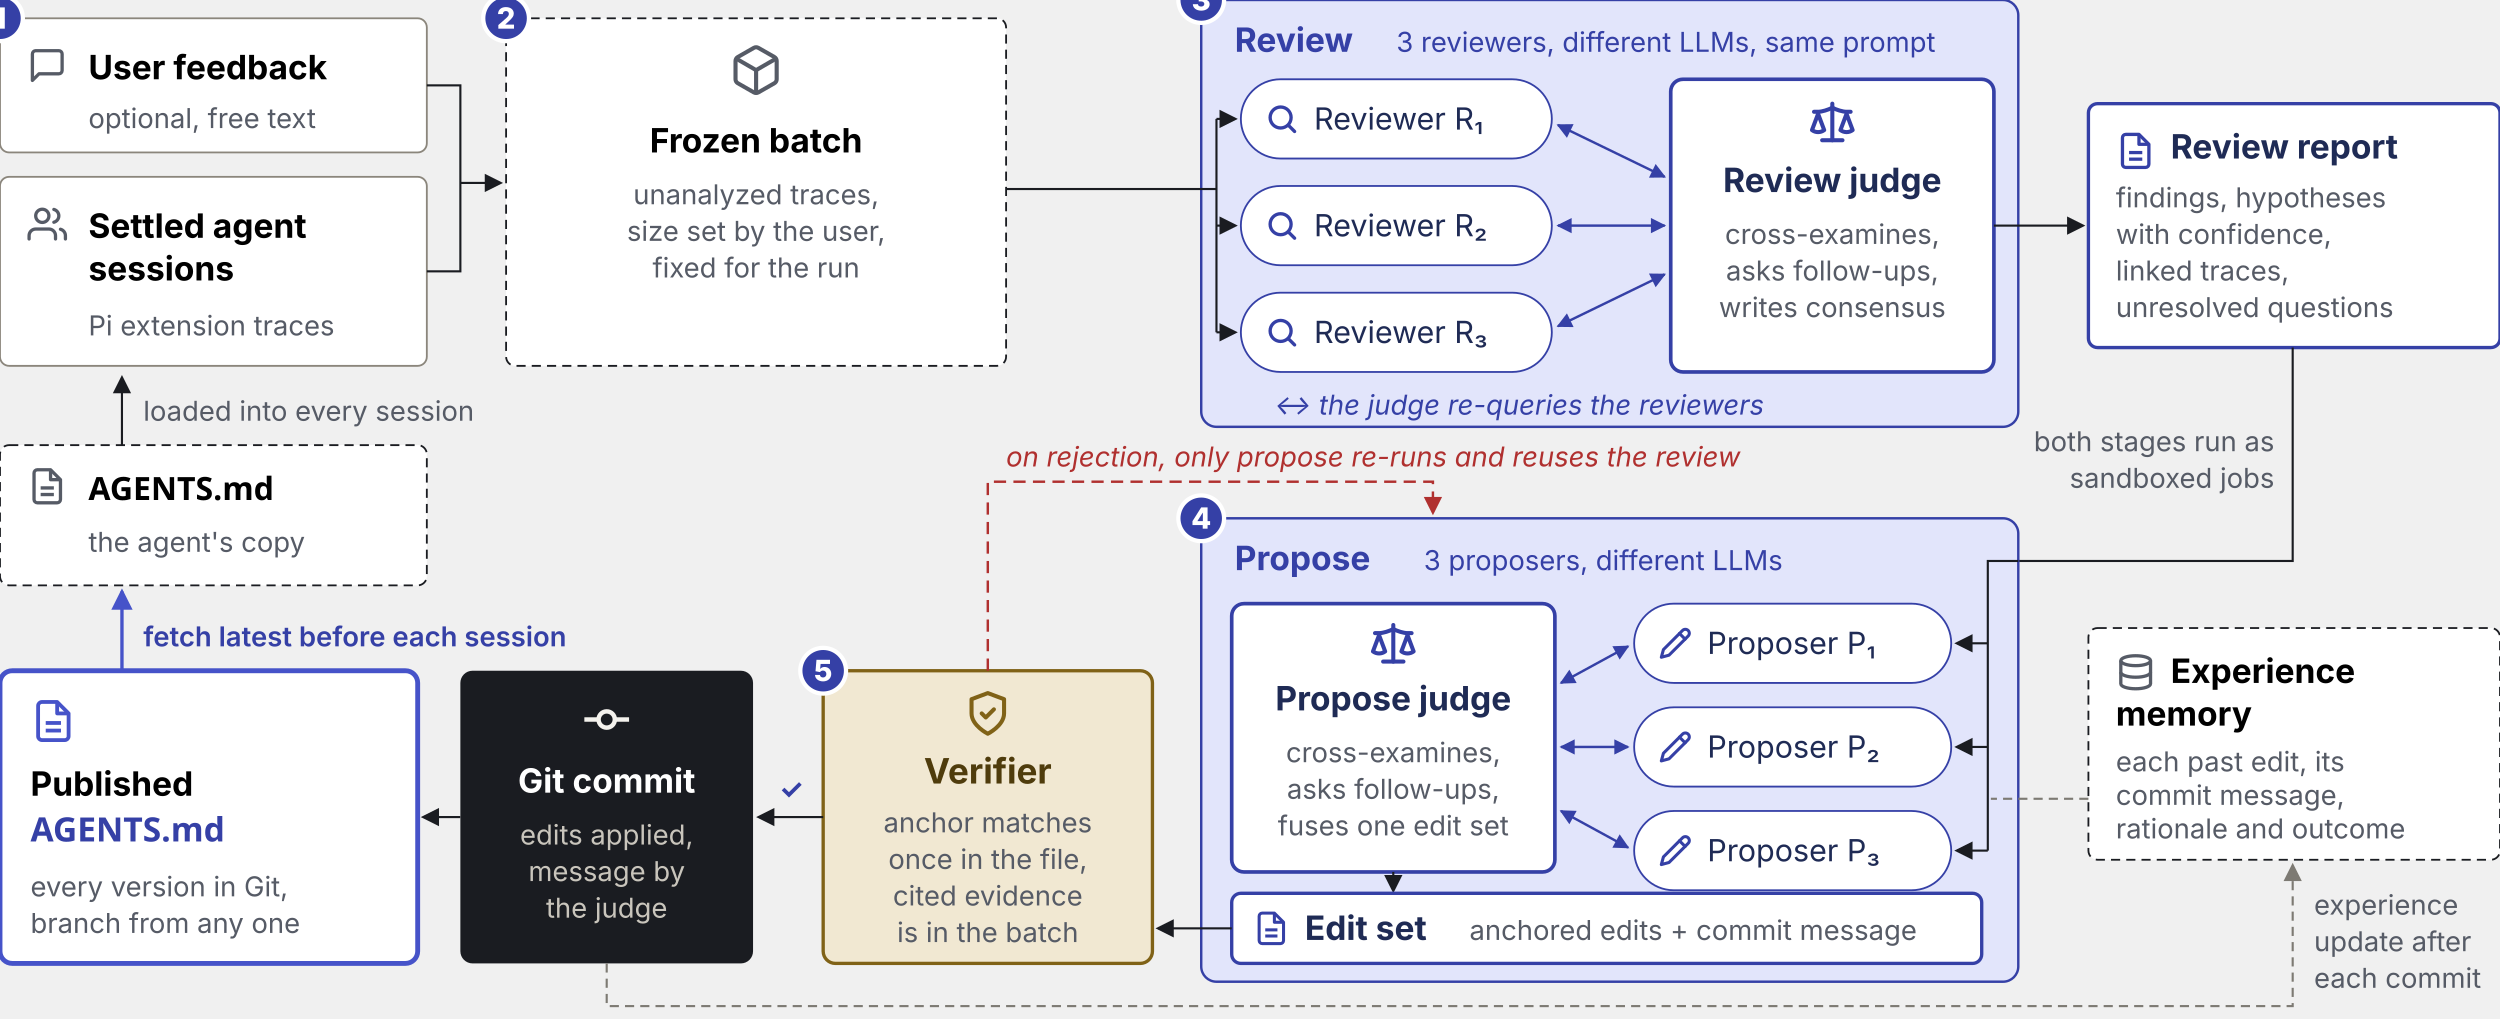
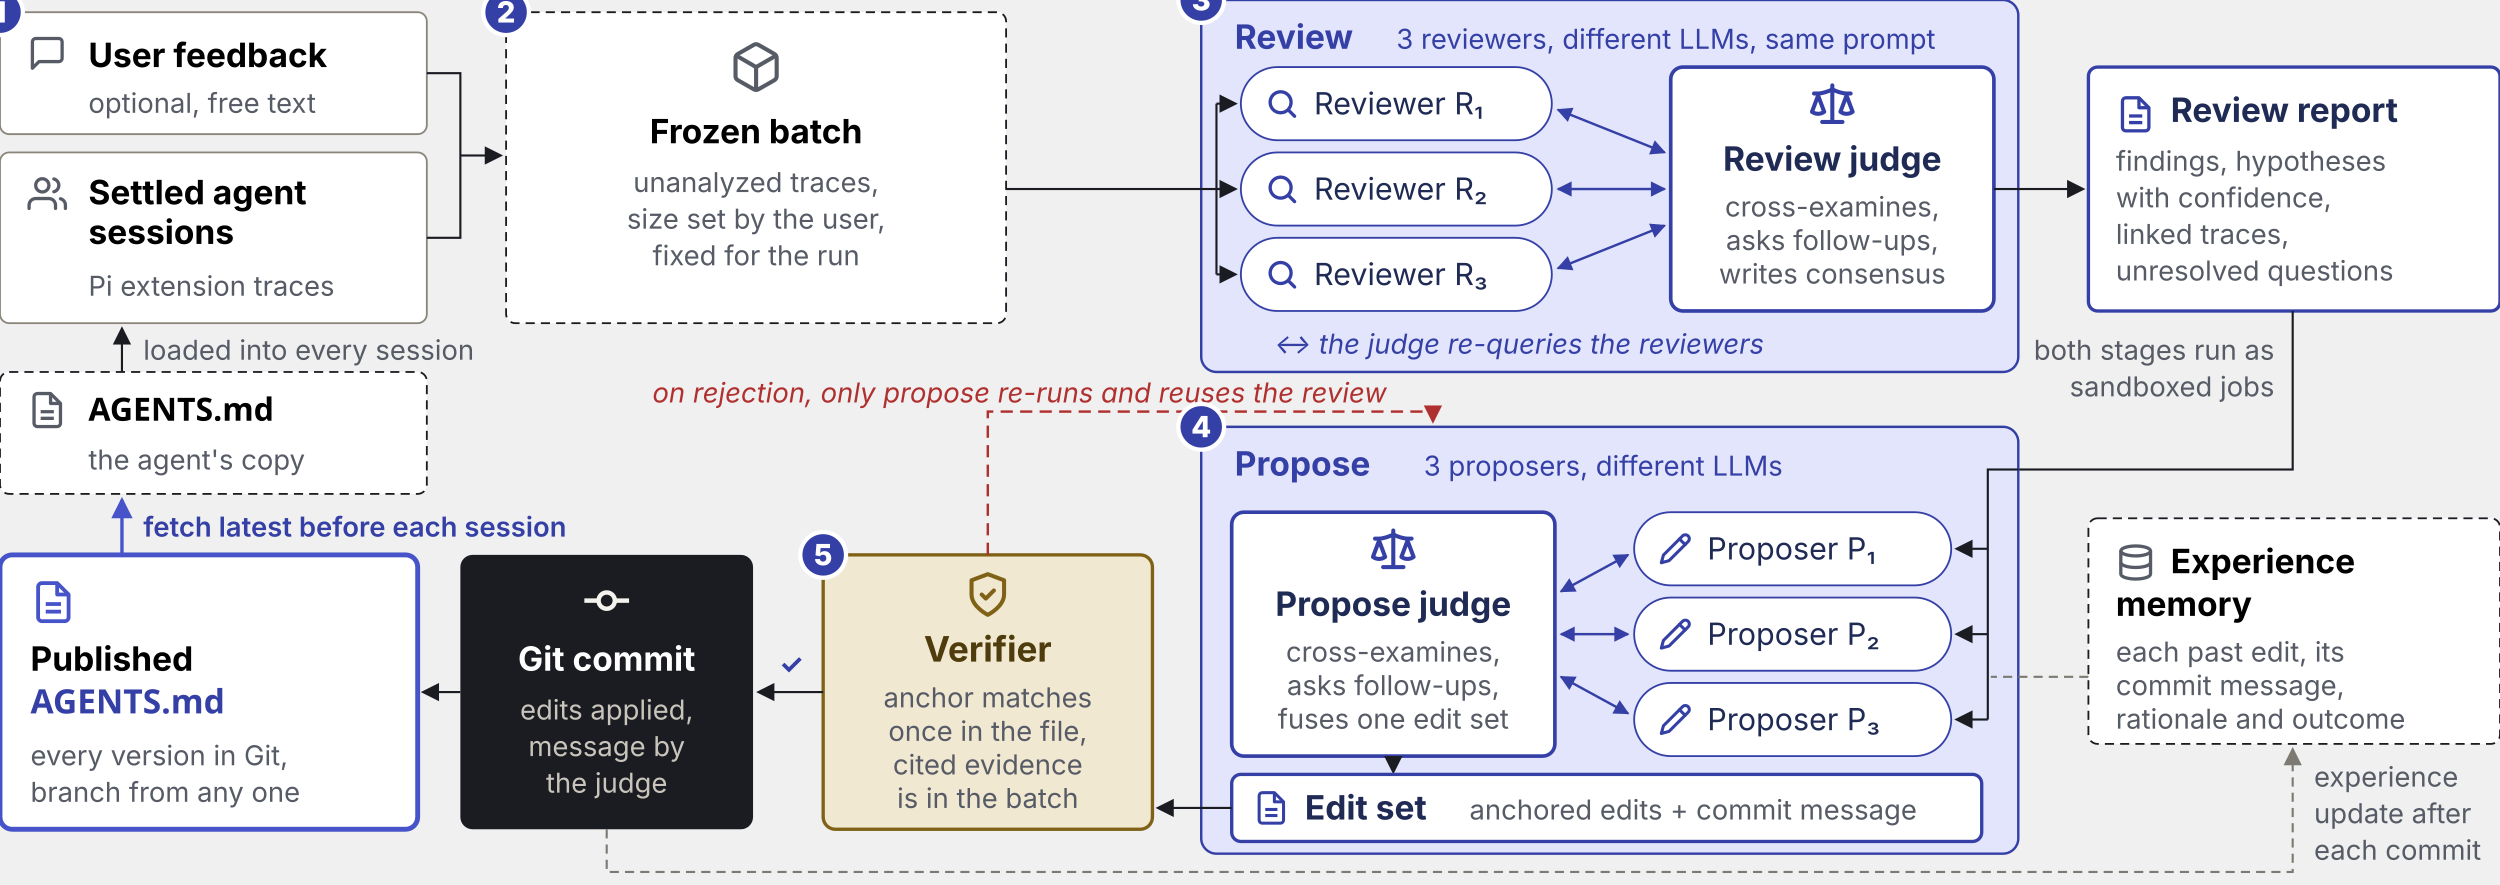
- <svg viewBox="0 0 820 334" font-family="Inter" aria-label="Hone architecture">
+ <svg viewBox="0 0 820 290" font-family="Inter" aria-label="Hone architecture">
  <defs>
    <marker id="a-ink" markerWidth="6" markerHeight="6" refX="5" refY="3" orient="auto" markerUnits="userSpaceOnUse" viewBox="0 0 6 6">
      <path d="M0,0 L6,3 L0,6 z" fill="#1a1c21" />
    </marker>
    <marker id="a-rev" markerWidth="5" markerHeight="5" refX="4.5" refY="2.5" orient="auto-start-reverse" markerUnits="userSpaceOnUse" viewBox="0 0 5 5">
      <path d="M0,0 L5,2.5 L0,5 z" fill="#3540a6" />
    </marker>
    <marker id="a-pro" markerWidth="5" markerHeight="5" refX="4.5" refY="2.5" orient="auto-start-reverse" markerUnits="userSpaceOnUse" viewBox="0 0 5 5">
      <path d="M0,0 L5,2.5 L0,5 z" fill="#3540a6" />
    </marker>
    <marker id="a-gray" markerWidth="6" markerHeight="6" refX="5" refY="3" orient="auto" markerUnits="userSpaceOnUse" viewBox="0 0 6 6">
      <path d="M0,0 L6,3 L0,6 z" fill="#7d7a73" />
    </marker>
    <marker id="a-rej" markerWidth="6" markerHeight="6" refX="5" refY="3" orient="auto" markerUnits="userSpaceOnUse" viewBox="0 0 6 6">
      <path d="M0,0 L6,3 L0,6 z" fill="#b0302f" />
    </marker>
    <marker id="a-acc" markerWidth="7" markerHeight="7" refX="6" refY="3.5" orient="auto" markerUnits="userSpaceOnUse" viewBox="0 0 7 7">
      <path d="M0,0 L7,3.5 L0,7 z" fill="#4653c9" />
    </marker>
    <symbol id="i-msg" viewBox="0 0 24 24">
      <path d="M21 15a2 2 0 0 1-2 2H7l-4 4V5a2 2 0 0 1 2-2h14a2 2 0 0 1 2 2z" fill="none" stroke="currentColor" stroke-width="2" stroke-linejoin="round" />
    </symbol>
    <symbol id="i-users" viewBox="0 0 24 24">
      <g fill="none" stroke="currentColor" stroke-width="2" stroke-linecap="round">
        <path d="M17 21v-2a4 4 0 0 0-4-4H5a4 4 0 0 0-4 4v2" />
        <circle cx="9" cy="7" r="4" />
        <path d="M23 21v-2a4 4 0 0 0-3-3.87" />
        <path d="M16 3.13a4 4 0 0 1 0 7.75" />
      </g>
    </symbol>
    <symbol id="i-pkg" viewBox="0 0 24 24">
      <g fill="none" stroke="currentColor" stroke-width="1.8" stroke-linejoin="round">
        <path d="M21 16V8a2 2 0 0 0-1-1.73l-7-4a2 2 0 0 0-2 0l-7 4A2 2 0 0 0 3 8v8a2 2 0 0 0 1 1.73l7 4a2 2 0 0 0 2 0l7-4A2 2 0 0 0 21 16z" />
        <polyline points="3.27 6.96 12 12.01 20.73 6.96" />
        <line x1="12" y1="22.08" x2="12" y2="12" />
      </g>
    </symbol>
    <symbol id="i-file" viewBox="0 0 24 24">
      <g fill="none" stroke="currentColor" stroke-width="2" stroke-linejoin="round">
        <path d="M14 2H6a2 2 0 0 0-2 2v16a2 2 0 0 0 2 2h12a2 2 0 0 0 2-2V8z" />
        <polyline points="14 2 14 8 20 8" />
        <line x1="16" y1="13" x2="8" y2="13" />
        <line x1="16" y1="17" x2="8" y2="17" />
      </g>
    </symbol>
    <symbol id="i-db" viewBox="0 0 24 24">
      <g fill="none" stroke="currentColor" stroke-width="2">
        <ellipse cx="12" cy="5" rx="9" ry="3" />
        <path d="M3 5v14c0 1.66 4.03 3 9 3s9-1.34 9-3V5" />
        <path d="M3 12c0 1.66 4.03 3 9 3s9-1.34 9-3" />
      </g>
    </symbol>
    <symbol id="i-search" viewBox="0 0 24 24">
      <g fill="none" stroke="currentColor" stroke-width="2.4" stroke-linecap="round">
        <circle cx="11" cy="11" r="7.5" />
        <line x1="21" y1="21" x2="16.65" y2="16.65" />
      </g>
    </symbol>
    <symbol id="i-scale" viewBox="0 0 24 24">
      <g fill="none" stroke="currentColor" stroke-width="2" stroke-linecap="round" stroke-linejoin="round">
        <path d="m16 16 3-8 3 8c-.87.65-1.920 1-3 1s-2.13-.35-3-1Z" />
        <path d="m2 16 3-8 3 8c-.87.65-1.92 1-3 1s-2.13-.35-3-1Z" />
        <path d="M7 21h10" />
        <path d="M12 3v18" />
        <path d="M3 7h2c2 0 5-1 7-2 2 1 5 2 7 2h2" />
      </g>
    </symbol>
    <symbol id="i-pen" viewBox="0 0 24 24">
      <g fill="none" stroke="currentColor" stroke-width="2.2" stroke-linecap="round" stroke-linejoin="round">
        <path d="M17 3a2.85 2.83 0 1 1 4 4L7.5 20.5 2 22l1.5-5.5Z" />
        <path d="m15 5 4 4" />
      </g>
    </symbol>
    <symbol id="i-shield" viewBox="0 0 24 24">
      <g fill="none" stroke="currentColor" stroke-width="2" stroke-linecap="round" stroke-linejoin="round">
        <path d="M12 22s8-4 8-10V5l-8-3-8 3v7c0 6 8 10 8 10z" />
        <path d="m9 12 2 2 4-4" />
      </g>
    </symbol>
    <symbol id="i-git" viewBox="0 0 24 24">
      <g fill="none" stroke="currentColor" stroke-width="2.2">
        <circle cx="12" cy="12" r="4" />
        <line x1="1" y1="12" x2="8" y2="12" />
        <line x1="16" y1="12" x2="23" y2="12" />
      </g>
    </symbol>
    <symbol id="i-code" viewBox="0 0 24 24">
      <g fill="none" stroke="currentColor" stroke-width="2.2" stroke-linecap="round" stroke-linejoin="round">
        <polyline points="16 18 22 12 16 6" />
        <polyline points="8 6 2 12 8 18" />
      </g>
    </symbol>
    <g id="stg">
      <circle r="7.5" fill="#3540a6" stroke="#ffffff" stroke-width="1.4" />
    </g>
  </defs>
-   <rect x="0" y="6" width="140" height="44" rx="3" fill="#ffffff" stroke="#8b867c" stroke-width="0.6" />
-   <use href="#i-msg" x="9" y="15" width="13" height="13" style="color:#565b66" />
-   <text x="29" y="26" font-size="11" font-weight="700">User feedback</text>
-   <text x="29" y="42" font-size="9" fill="#565b66">optional, free text</text>
-   <rect x="0" y="58" width="140" height="62" rx="3" fill="#ffffff" stroke="#8b867c" stroke-width="0.6" />
-   <use href="#i-users" x="9" y="67" width="13" height="13" style="color:#565b66" />
-   <text x="29" y="78" font-size="11" font-weight="700">Settled agent</text>
-   <text x="29" y="92" font-size="11" font-weight="700">sessions</text>
-   <text x="29" y="110" font-size="9" fill="#565b66">Pi extension traces</text>
-   <path d="M140 28 H151 V89 H140" fill="none" stroke="#1a1c21" stroke-width="0.7" />
-   <line x1="151" y1="60" x2="164" y2="60" stroke="#1a1c21" stroke-width="0.7" marker-end="url(#a-ink)" />
-   <rect x="166" y="6" width="164" height="114" rx="3" fill="#ffffff" stroke="#1a1c21" stroke-width="0.6" stroke-dasharray="3 2" />
-   <use href="#i-pkg" x="239" y="14" width="18" height="18" style="color:#565b66" />
-   <text x="248" y="50" font-size="11" font-weight="700" text-anchor="middle">Frozen batch</text>
-   <text x="248" y="67" font-size="9" fill="#565b66" text-anchor="middle">unanalyzed traces,</text>
-   <text x="248" y="79" font-size="9" fill="#565b66" text-anchor="middle">size set by the user,</text>
-   <text x="248" y="91" font-size="9" fill="#565b66" text-anchor="middle">fixed for the run</text>
-   <rect x="394" y="0" width="268" height="140" rx="5" fill="#e2e5fb" stroke="#3540a6" stroke-width="0.8" />
-   <text x="405" y="17" font-size="11" font-weight="700" fill="#3540a6">Review</text>
-   <text x="458" y="17" font-size="9" fill="#3540a6">3 reviewers, different LLMs, same prompt</text>
+   <rect x="0" y="4" width="140" height="40" rx="3" fill="#ffffff" stroke="#8b867c" stroke-width="0.6" />
+   <use href="#i-msg" x="9" y="11" width="13" height="13" style="color:#565b66" />
+   <text x="29" y="22" font-size="11" font-weight="700">User feedback</text>
+   <text x="29" y="37" font-size="9" fill="#565b66">optional, free text</text>
+   <rect x="0" y="50" width="140" height="56" rx="3" fill="#ffffff" stroke="#8b867c" stroke-width="0.6" />
+   <use href="#i-users" x="9" y="57" width="13" height="13" style="color:#565b66" />
+   <text x="29" y="67" font-size="11" font-weight="700">Settled agent</text>
+   <text x="29" y="80" font-size="11" font-weight="700">sessions</text>
+   <text x="29" y="97" font-size="9" fill="#565b66">Pi extension traces</text>
+   <path d="M140 24 H151 V78 H140" fill="none" stroke="#1a1c21" stroke-width="0.7" />
+   <line x1="151" y1="51" x2="164" y2="51" stroke="#1a1c21" stroke-width="0.7" marker-end="url(#a-ink)" />
+   <rect x="166" y="4" width="164" height="102" rx="3" fill="#ffffff" stroke="#1a1c21" stroke-width="0.6" stroke-dasharray="3 2" />
+   <use href="#i-pkg" x="239" y="13" width="18" height="18" style="color:#565b66" />
+   <text x="248" y="47" font-size="11" font-weight="700" text-anchor="middle">Frozen batch</text>
+   <text x="248" y="63" font-size="9" fill="#565b66" text-anchor="middle">unanalyzed traces,</text>
+   <text x="248" y="75" font-size="9" fill="#565b66" text-anchor="middle">size set by the user,</text>
+   <text x="248" y="87" font-size="9" fill="#565b66" text-anchor="middle">fixed for the run</text>
+   <rect x="394" y="0" width="268" height="122" rx="5" fill="#e2e5fb" stroke="#3540a6" stroke-width="0.8" />
+   <text x="405" y="16" font-size="11" font-weight="700" fill="#3540a6">Review</text>
+   <text x="458" y="16" font-size="9" fill="#3540a6">3 reviewers, different LLMs, same prompt</text>
  <line x1="330" y1="62" x2="399" y2="62" stroke="#1a1c21" stroke-width="0.7" />
-   <path d="M399 39 V109" fill="none" stroke="#1a1c21" stroke-width="0.7" />
-   <line x1="399" y1="39" x2="405" y2="39" stroke="#1a1c21" stroke-width="0.7" marker-end="url(#a-ink)" />
-   <line x1="399" y1="74" x2="405" y2="74" stroke="#1a1c21" stroke-width="0.7" marker-end="url(#a-ink)" />
-   <line x1="399" y1="109" x2="405" y2="109" stroke="#1a1c21" stroke-width="0.7" marker-end="url(#a-ink)" />
+   <path d="M399 34 V90" fill="none" stroke="#1a1c21" stroke-width="0.7" />
+   <line x1="399" y1="34" x2="405" y2="34" stroke="#1a1c21" stroke-width="0.7" marker-end="url(#a-ink)" />
+   <line x1="399" y1="62" x2="405" y2="62" stroke="#1a1c21" stroke-width="0.7" marker-end="url(#a-ink)" />
+   <line x1="399" y1="90" x2="405" y2="90" stroke="#1a1c21" stroke-width="0.7" marker-end="url(#a-ink)" />
  <g font-size="10">
-     <rect x="407" y="26" width="102" height="26" rx="13" fill="#fff" stroke="#3540a6" stroke-width="0.6" />
-     <use href="#i-search" x="415" y="33.5" width="11" height="11" style="color:#3540a6" />
-     <text x="431" y="42.5" fill="#1f2b55">Reviewer R₁</text>
-     <rect x="407" y="61" width="102" height="26" rx="13" fill="#fff" stroke="#3540a6" stroke-width="0.6" />
-     <use href="#i-search" x="415" y="68.5" width="11" height="11" style="color:#3540a6" />
-     <text x="431" y="77.5" fill="#1f2b55">Reviewer R₂</text>
-     <rect x="407" y="96" width="102" height="26" rx="13" fill="#fff" stroke="#3540a6" stroke-width="0.6" />
-     <use href="#i-search" x="415" y="103.5" width="11" height="11" style="color:#3540a6" />
-     <text x="431" y="112.5" fill="#1f2b55">Reviewer R₃</text>
+     <rect x="407" y="22" width="102" height="24" rx="12" fill="#fff" stroke="#3540a6" stroke-width="0.6" />
+     <use href="#i-search" x="415" y="28.5" width="11" height="11" style="color:#3540a6" />
+     <text x="431" y="37.5" fill="#1f2b55">Reviewer R₁</text>
+     <rect x="407" y="50" width="102" height="24" rx="12" fill="#fff" stroke="#3540a6" stroke-width="0.6" />
+     <use href="#i-search" x="415" y="56.5" width="11" height="11" style="color:#3540a6" />
+     <text x="431" y="65.5" fill="#1f2b55">Reviewer R₂</text>
+     <rect x="407" y="78" width="102" height="24" rx="12" fill="#fff" stroke="#3540a6" stroke-width="0.6" />
+     <use href="#i-search" x="415" y="84.5" width="11" height="11" style="color:#3540a6" />
+     <text x="431" y="93.5" fill="#1f2b55">Reviewer R₃</text>
  </g>
  <g stroke="#3540a6" stroke-width="0.8" fill="none" marker-start="url(#a-rev)" marker-end="url(#a-rev)">
-     <line x1="511" y1="41" x2="546" y2="58" />
-     <line x1="511" y1="74" x2="546" y2="74" />
-     <line x1="511" y1="107" x2="546" y2="90" />
-   </g>
-   <rect x="548" y="26" width="106" height="96" rx="4" fill="#fff" stroke="#3540a6" stroke-width="1.2" />
-   <use href="#i-scale" x="593" y="32" width="16" height="16" style="color:#3540a6" />
-   <text x="601" y="63" font-size="11" font-weight="700" text-anchor="middle" fill="#1f2b55">Review judge</text>
-   <text x="601" y="80" font-size="9" text-anchor="middle" fill="#565b66">cross-examines,</text>
-   <text x="601" y="92" font-size="9" text-anchor="middle" fill="#565b66">asks follow-ups,</text>
-   <text x="601" y="104" font-size="9" text-anchor="middle" fill="#565b66">writes consensus</text>
-   <text x="418" y="136" font-size="9" font-style="italic" fill="#3540a6">↔ the judge re-queries the reviewers</text>
-   <line x1="654" y1="74" x2="683" y2="74" stroke="#1a1c21" stroke-width="0.7" marker-end="url(#a-ink)" />
-   <rect x="685" y="34" width="135" height="80" rx="3" fill="#fff" stroke="#3540a6" stroke-width="1.1" />
-   <use href="#i-file" x="694" y="43" width="13" height="13" style="color:#3540a6" />
-   <text x="712" y="52" font-size="11" font-weight="700" fill="#1f2b55">Review report</text>
-   <text x="694" y="68" font-size="9" fill="#565b66">findings, hypotheses</text>
-   <text x="694" y="80" font-size="9" fill="#565b66">with confidence,</text>
-   <text x="694" y="92" font-size="9" fill="#565b66">linked traces,</text>
-   <text x="694" y="104" font-size="9" fill="#565b66">unresolved questions</text>
-   <text x="746" y="148" font-size="9" fill="#565b66" text-anchor="end">both stages run as</text>
-   <text x="746" y="160" font-size="9" fill="#565b66" text-anchor="end">sandboxed jobs</text>
-   <path d="M752 114 V184 H652 V279" fill="none" stroke="#1a1c21" stroke-width="0.7" />
-   <rect x="394" y="170" width="268" height="152" rx="5" fill="#e2e5fb" stroke="#3540a6" stroke-width="0.8" />
-   <path d="M662 184 H652 V279" fill="none" stroke="#1a1c21" stroke-width="0.7" />
-   <line x1="652" y1="211" x2="642" y2="211" stroke="#1a1c21" stroke-width="0.7" marker-end="url(#a-ink)" />
-   <line x1="652" y1="245" x2="642" y2="245" stroke="#1a1c21" stroke-width="0.7" marker-end="url(#a-ink)" />
-   <line x1="652" y1="279" x2="642" y2="279" stroke="#1a1c21" stroke-width="0.7" marker-end="url(#a-ink)" />
-   <text x="405" y="187" font-size="11" font-weight="700" fill="#3540a6">Propose</text>
-   <text x="467" y="187" font-size="9" fill="#3540a6">3 proposers, different LLMs</text>
+     <line x1="511" y1="36" x2="546" y2="50" />
+     <line x1="511" y1="62" x2="546" y2="62" />
+     <line x1="511" y1="88" x2="546" y2="74" />
+   </g>
+   <rect x="548" y="22" width="106" height="80" rx="4" fill="#fff" stroke="#3540a6" stroke-width="1.2" />
+   <use href="#i-scale" x="593" y="26" width="16" height="16" style="color:#3540a6" />
+   <text x="601" y="56" font-size="11" font-weight="700" text-anchor="middle" fill="#1f2b55">Review judge</text>
+   <text x="601" y="71" font-size="9" text-anchor="middle" fill="#565b66">cross-examines,</text>
+   <text x="601" y="82" font-size="9" text-anchor="middle" fill="#565b66">asks follow-ups,</text>
+   <text x="601" y="93" font-size="9" text-anchor="middle" fill="#565b66">writes consensus</text>
+   <text x="418" y="116" font-size="9" font-style="italic" fill="#3540a6">↔ the judge re-queries the reviewers</text>
+   <line x1="654" y1="62" x2="683" y2="62" stroke="#1a1c21" stroke-width="0.7" marker-end="url(#a-ink)" />
+   <rect x="685" y="22" width="135" height="80" rx="3" fill="#fff" stroke="#3540a6" stroke-width="1.1" />
+   <use href="#i-file" x="694" y="31" width="13" height="13" style="color:#3540a6" />
+   <text x="712" y="40" font-size="11" font-weight="700" fill="#1f2b55">Review report</text>
+   <text x="694" y="56" font-size="9" fill="#565b66">findings, hypotheses</text>
+   <text x="694" y="68" font-size="9" fill="#565b66">with confidence,</text>
+   <text x="694" y="80" font-size="9" fill="#565b66">linked traces,</text>
+   <text x="694" y="92" font-size="9" fill="#565b66">unresolved questions</text>
+   <text x="746" y="118" font-size="9" fill="#565b66" text-anchor="end">both stages run as</text>
+   <text x="746" y="130" font-size="9" fill="#565b66" text-anchor="end">sandboxed jobs</text>
+   <path d="M752 102 V154 H652 V236" fill="none" stroke="#1a1c21" stroke-width="0.7" />
+   <rect x="394" y="140" width="268" height="140" rx="5" fill="#e2e5fb" stroke="#3540a6" stroke-width="0.8" />
+   <path d="M662 154 H652 V236" fill="none" stroke="#1a1c21" stroke-width="0.7" />
+   <line x1="652" y1="180" x2="642" y2="180" stroke="#1a1c21" stroke-width="0.7" marker-end="url(#a-ink)" />
+   <line x1="652" y1="208" x2="642" y2="208" stroke="#1a1c21" stroke-width="0.7" marker-end="url(#a-ink)" />
+   <line x1="652" y1="236" x2="642" y2="236" stroke="#1a1c21" stroke-width="0.7" marker-end="url(#a-ink)" />
+   <text x="405" y="156" font-size="11" font-weight="700" fill="#3540a6">Propose</text>
+   <text x="467" y="156" font-size="9" fill="#3540a6">3 proposers, different LLMs</text>
  <g font-size="10">
-     <rect x="536" y="198" width="104" height="26" rx="13" fill="#fff" stroke="#3540a6" stroke-width="0.6" />
-     <use href="#i-pen" x="544" y="205.5" width="11" height="11" style="color:#3540a6" />
-     <text x="560" y="214.5" fill="#1f2b55">Proposer P₁</text>
-     <rect x="536" y="232" width="104" height="26" rx="13" fill="#fff" stroke="#3540a6" stroke-width="0.6" />
-     <use href="#i-pen" x="544" y="239.5" width="11" height="11" style="color:#3540a6" />
-     <text x="560" y="248.5" fill="#1f2b55">Proposer P₂</text>
-     <rect x="536" y="266" width="104" height="26" rx="13" fill="#fff" stroke="#3540a6" stroke-width="0.6" />
-     <use href="#i-pen" x="544" y="273.5" width="11" height="11" style="color:#3540a6" />
-     <text x="560" y="282.5" fill="#1f2b55">Proposer P₃</text>
+     <rect x="536" y="168" width="104" height="24" rx="12" fill="#fff" stroke="#3540a6" stroke-width="0.6" />
+     <use href="#i-pen" x="544" y="174.5" width="11" height="11" style="color:#3540a6" />
+     <text x="560" y="183.5" fill="#1f2b55">Proposer P₁</text>
+     <rect x="536" y="196" width="104" height="24" rx="12" fill="#fff" stroke="#3540a6" stroke-width="0.6" />
+     <use href="#i-pen" x="544" y="202.5" width="11" height="11" style="color:#3540a6" />
+     <text x="560" y="211.5" fill="#1f2b55">Proposer P₂</text>
+     <rect x="536" y="224" width="104" height="24" rx="12" fill="#fff" stroke="#3540a6" stroke-width="0.6" />
+     <use href="#i-pen" x="544" y="230.5" width="11" height="11" style="color:#3540a6" />
+     <text x="560" y="239.5" fill="#1f2b55">Proposer P₃</text>
  </g>
  <g stroke="#3540a6" stroke-width="0.8" fill="none" marker-start="url(#a-pro)" marker-end="url(#a-pro)">
-     <line x1="534" y1="212" x2="512" y2="224" />
-     <line x1="534" y1="245" x2="512" y2="245" />
-     <line x1="534" y1="278" x2="512" y2="266" />
-   </g>
-   <rect x="404" y="198" width="106" height="88" rx="4" fill="#fff" stroke="#3540a6" stroke-width="1.2" />
-   <use href="#i-scale" x="449" y="203" width="16" height="16" style="color:#3540a6" />
-   <text x="457" y="233" font-size="11" font-weight="700" text-anchor="middle" fill="#1f2b55">Propose judge</text>
-   <text x="457" y="250" font-size="9" text-anchor="middle" fill="#565b66">cross-examines,</text>
-   <text x="457" y="262" font-size="9" text-anchor="middle" fill="#565b66">asks follow-ups,</text>
-   <text x="457" y="274" font-size="9" text-anchor="middle" fill="#565b66">fuses one edit set</text>
-   <line x1="457" y1="286" x2="457" y2="292" stroke="#1a1c21" stroke-width="0.7" marker-end="url(#a-ink)" />
-   <rect x="404" y="293" width="246" height="23" rx="3" fill="#fff" stroke="#3540a6" stroke-width="1.1" />
-   <use href="#i-file" x="411" y="298.5" width="12" height="12" style="color:#3540a6" />
-   <text x="428" y="308.3" font-size="11" font-weight="700" fill="#1f2b55">Edit set</text>
-   <text x="482" y="308.3" font-size="9" fill="#565b66">anchored edits + commit message</text>
-   <rect x="685" y="206" width="135" height="76" rx="3" fill="#ffffff" stroke="#1a1c21" stroke-width="0.6" stroke-dasharray="3 2" />
-   <use href="#i-db" x="694" y="214" width="13" height="13" style="color:#565b66" />
-   <text x="712" y="224" font-size="11" font-weight="700">Experience</text>
-   <text x="694" y="238" font-size="11" font-weight="700">memory</text>
-   <text x="694" y="253" font-size="9" fill="#565b66">each past edit, its</text>
-   <text x="694" y="264" font-size="9" fill="#565b66">commit message,</text>
-   <text x="694" y="275" font-size="9" fill="#565b66">rationale and outcome</text>
-   <line x1="685" y1="262" x2="653" y2="262" stroke="#7d7a73" stroke-width="0.7" stroke-dasharray="3 2" />
-   <path d="M404 304.5 H380" fill="none" stroke="#1a1c21" stroke-width="0.7" marker-end="url(#a-ink)" />
-   <rect x="270" y="220" width="108" height="96" rx="4" fill="#f1e8d2" stroke="#806217" stroke-width="1.1" />
-   <use href="#i-shield" x="316" y="226" width="16" height="16" style="color:#806217" />
-   <text x="324" y="257" font-size="11.5" font-weight="700" text-anchor="middle" fill="#4f3c0c">Verifier</text>
-   <text x="324" y="273" font-size="9" text-anchor="middle" fill="#565b66">anchor matches</text>
-   <text x="324" y="285" font-size="9" text-anchor="middle" fill="#565b66">once in the file,</text>
-   <text x="324" y="297" font-size="9" text-anchor="middle" fill="#565b66">cited evidence</text>
-   <text x="324" y="309" font-size="9" text-anchor="middle" fill="#565b66">is in the batch</text>
-   <path d="M324 220 V158 H470 V168" fill="none" stroke="#b0302f" stroke-width="0.8" stroke-dasharray="4 2.4" marker-end="url(#a-rej)" />
-   <text x="330" y="153" font-size="9" font-style="italic" fill="#b0302f">on rejection, only propose re-runs and reuses the review</text>
-   <line x1="270" y1="268" x2="249" y2="268" stroke="#1a1c21" stroke-width="0.7" marker-end="url(#a-ink)" />
-   <text x="259.5" y="262" font-size="9" font-weight="700" fill="#3540a6" text-anchor="middle">✓</text>
-   <rect x="151" y="220" width="96" height="96" rx="4" fill="#1a1c21" />
-   <use href="#i-git" x="191" y="228" width="16" height="16" style="color:#f4f2ed" />
-   <text x="199" y="260" font-size="11" font-weight="700" text-anchor="middle" fill="#fff">Git commit</text>
-   <text x="199" y="277" font-size="9" text-anchor="middle" fill="#c9c5bc">edits applied,</text>
-   <text x="199" y="289" font-size="9" text-anchor="middle" fill="#c9c5bc">message by</text>
-   <text x="199" y="301" font-size="9" text-anchor="middle" fill="#c9c5bc">the judge</text>
-   <line x1="151" y1="268" x2="139" y2="268" stroke="#1a1c21" stroke-width="0.7" marker-end="url(#a-ink)" />
-   <rect x="0" y="220" width="137" height="96" rx="4" fill="#fff" stroke="#4653c9" stroke-width="1.6" />
-   <use href="#i-file" x="10" y="229" width="15" height="15" style="color:#4653c9" />
-   <text x="10" y="261" font-size="11" font-weight="700">Published</text>
-   <text x="10" y="276" font-family="JetBrains Mono" font-size="11" font-weight="700" fill="#3540a6">AGENTS.md</text>
-   <text x="10" y="294" font-size="9" fill="#565b66">every version in Git,</text>
-   <text x="10" y="306" font-size="9" fill="#565b66">branch from any one</text>
-   <line x1="40" y1="220" x2="40" y2="194" stroke="#4653c9" stroke-width="1.1" marker-end="url(#a-acc)" />
-   <text x="47" y="212" font-size="9" fill="#3540a6" font-weight="600">fetch latest before each session</text>
-   <rect x="0" y="146" width="140" height="46" rx="3" fill="#ffffff" stroke="#1a1c21" stroke-width="0.6" stroke-dasharray="3 2" />
-   <use href="#i-file" x="9" y="153" width="13" height="13" style="color:#565b66" />
-   <text x="29" y="164" font-family="JetBrains Mono" font-size="10.5" font-weight="700">AGENTS.md</text>
-   <text x="29" y="181" font-size="9" fill="#565b66">the agent's copy</text>
-   <line x1="40" y1="146" x2="40" y2="124" stroke="#1a1c21" stroke-width="0.7" marker-end="url(#a-ink)" />
-   <text x="47" y="138" font-size="9" fill="#565b66">loaded into every session</text>
-   <path d="M199 316 V330 H752 V284" fill="none" stroke="#7d7a73" stroke-width="0.7" stroke-dasharray="3 2" marker-end="url(#a-gray)" />
-   <text x="759" y="300" font-size="9" fill="#565b66">experience</text>
-   <text x="759" y="312" font-size="9" fill="#565b66">update after</text>
-   <text x="759" y="324" font-size="9" fill="#565b66">each commit</text>
-   <use href="#stg" x="0" y="6" />
-   <text x="0" y="9.4" font-size="9.6" font-weight="800" fill="#fff" text-anchor="middle">1</text>
-   <use href="#stg" x="166" y="6" />
-   <text x="166" y="9.4" font-size="9.6" font-weight="800" fill="#fff" text-anchor="middle">2</text>
+     <line x1="534" y1="182" x2="512" y2="194" />
+     <line x1="534" y1="208" x2="512" y2="208" />
+     <line x1="534" y1="234" x2="512" y2="222" />
+   </g>
+   <rect x="404" y="168" width="106" height="80" rx="4" fill="#fff" stroke="#3540a6" stroke-width="1.2" />
+   <use href="#i-scale" x="449" y="172" width="16" height="16" style="color:#3540a6" />
+   <text x="457" y="202" font-size="11" font-weight="700" text-anchor="middle" fill="#1f2b55">Propose judge</text>
+   <text x="457" y="217" font-size="9" text-anchor="middle" fill="#565b66">cross-examines,</text>
+   <text x="457" y="228" font-size="9" text-anchor="middle" fill="#565b66">asks follow-ups,</text>
+   <text x="457" y="239" font-size="9" text-anchor="middle" fill="#565b66">fuses one edit set</text>
+   <line x1="457" y1="248" x2="457" y2="253" stroke="#1a1c21" stroke-width="0.7" marker-end="url(#a-ink)" />
+   <rect x="404" y="254" width="246" height="22" rx="3" fill="#fff" stroke="#3540a6" stroke-width="1.1" />
+   <use href="#i-file" x="411" y="259" width="12" height="12" style="color:#3540a6" />
+   <text x="428" y="268.8" font-size="11" font-weight="700" fill="#1f2b55">Edit set</text>
+   <text x="482" y="268.8" font-size="9" fill="#565b66">anchored edits + commit message</text>
+   <rect x="685" y="170" width="135" height="74" rx="3" fill="#ffffff" stroke="#1a1c21" stroke-width="0.6" stroke-dasharray="3 2" />
+   <use href="#i-db" x="694" y="178" width="13" height="13" style="color:#565b66" />
+   <text x="712" y="188" font-size="11" font-weight="700">Experience</text>
+   <text x="694" y="202" font-size="11" font-weight="700">memory</text>
+   <text x="694" y="217" font-size="9" fill="#565b66">each past edit, its</text>
+   <text x="694" y="228" font-size="9" fill="#565b66">commit message,</text>
+   <text x="694" y="239" font-size="9" fill="#565b66">rationale and outcome</text>
+   <line x1="685" y1="222" x2="653" y2="222" stroke="#7d7a73" stroke-width="0.7" stroke-dasharray="3 2" />
+   <path d="M404 265 H380" fill="none" stroke="#1a1c21" stroke-width="0.7" marker-end="url(#a-ink)" />
+   <rect x="270" y="182" width="108" height="90" rx="4" fill="#f1e8d2" stroke="#806217" stroke-width="1.1" />
+   <use href="#i-shield" x="316" y="187" width="16" height="16" style="color:#806217" />
+   <text x="324" y="217" font-size="11.5" font-weight="700" text-anchor="middle" fill="#4f3c0c">Verifier</text>
+   <text x="324" y="232" font-size="9" text-anchor="middle" fill="#565b66">anchor matches</text>
+   <text x="324" y="243" font-size="9" text-anchor="middle" fill="#565b66">once in the file,</text>
+   <text x="324" y="254" font-size="9" text-anchor="middle" fill="#565b66">cited evidence</text>
+   <text x="324" y="265" font-size="9" text-anchor="middle" fill="#565b66">is in the batch</text>
+   <path d="M324 182 V135 H470 V138" fill="none" stroke="#b0302f" stroke-width="0.8" stroke-dasharray="4 2.4" marker-end="url(#a-rej)" />
+   <text x="214" y="132" font-size="9" font-style="italic" fill="#b0302f">on rejection, only propose re-runs and reuses the review</text>
+   <line x1="270" y1="227" x2="249" y2="227" stroke="#1a1c21" stroke-width="0.7" marker-end="url(#a-ink)" />
+   <text x="259.5" y="221" font-size="9" font-weight="700" fill="#3540a6" text-anchor="middle">✓</text>
+   <rect x="151" y="182" width="96" height="90" rx="4" fill="#1a1c21" />
+   <use href="#i-git" x="191" y="189" width="16" height="16" style="color:#f4f2ed" />
+   <text x="199" y="220" font-size="11" font-weight="700" text-anchor="middle" fill="#fff">Git commit</text>
+   <text x="199" y="236" font-size="9" text-anchor="middle" fill="#c9c5bc">edits applied,</text>
+   <text x="199" y="248" font-size="9" text-anchor="middle" fill="#c9c5bc">message by</text>
+   <text x="199" y="260" font-size="9" text-anchor="middle" fill="#c9c5bc">the judge</text>
+   <line x1="151" y1="227" x2="139" y2="227" stroke="#1a1c21" stroke-width="0.7" marker-end="url(#a-ink)" />
+   <rect x="0" y="182" width="137" height="90" rx="4" fill="#fff" stroke="#4653c9" stroke-width="1.6" />
+   <use href="#i-file" x="10" y="190" width="15" height="15" style="color:#4653c9" />
+   <text x="10" y="220" font-size="11" font-weight="700">Published</text>
+   <text x="10" y="234" font-family="JetBrains Mono" font-size="11" font-weight="700" fill="#3540a6">AGENTS.md</text>
+   <text x="10" y="251" font-size="9" fill="#565b66">every version in Git,</text>
+   <text x="10" y="263" font-size="9" fill="#565b66">branch from any one</text>
+   <line x1="40" y1="182" x2="40" y2="164" stroke="#4653c9" stroke-width="1.1" marker-end="url(#a-acc)" />
+   <text x="47" y="176" font-size="9" fill="#3540a6" font-weight="600">fetch latest before each session</text>
+   <rect x="0" y="122" width="140" height="40" rx="3" fill="#ffffff" stroke="#1a1c21" stroke-width="0.6" stroke-dasharray="3 2" />
+   <use href="#i-file" x="9" y="128" width="13" height="13" style="color:#565b66" />
+   <text x="29" y="138" font-family="JetBrains Mono" font-size="10.5" font-weight="700">AGENTS.md</text>
+   <text x="29" y="154" font-size="9" fill="#565b66">the agent's copy</text>
+   <line x1="40" y1="122" x2="40" y2="108" stroke="#1a1c21" stroke-width="0.7" marker-end="url(#a-ink)" />
+   <text x="47" y="118" font-size="9" fill="#565b66">loaded into every session</text>
+   <path d="M199 272 V286 H752 V246" fill="none" stroke="#7d7a73" stroke-width="0.7" stroke-dasharray="3 2" marker-end="url(#a-gray)" />
+   <text x="759" y="258" font-size="9" fill="#565b66">experience</text>
+   <text x="759" y="270" font-size="9" fill="#565b66">update after</text>
+   <text x="759" y="282" font-size="9" fill="#565b66">each commit</text>
+   <use href="#stg" x="0" y="4" />
+   <text x="0" y="7.4" font-size="9.6" font-weight="800" fill="#fff" text-anchor="middle">1</text>
+   <use href="#stg" x="166" y="4" />
+   <text x="166" y="7.4" font-size="9.6" font-weight="800" fill="#fff" text-anchor="middle">2</text>
  <use href="#stg" x="394" y="0" />
  <text x="394" y="3.4" font-size="9.6" font-weight="800" fill="#fff" text-anchor="middle">3</text>
-   <use href="#stg" x="394" y="170" />
-   <text x="394" y="173.4" font-size="9.6" font-weight="800" fill="#fff" text-anchor="middle">4</text>
-   <use href="#stg" x="270" y="220" />
-   <text x="270" y="223.4" font-size="9.6" font-weight="800" fill="#fff" text-anchor="middle">5</text>
+   <use href="#stg" x="394" y="140" />
+   <text x="394" y="143.4" font-size="9.6" font-weight="800" fill="#fff" text-anchor="middle">4</text>
+   <use href="#stg" x="270" y="182" />
+   <text x="270" y="185.4" font-size="9.6" font-weight="800" fill="#fff" text-anchor="middle">5</text>
</svg>
